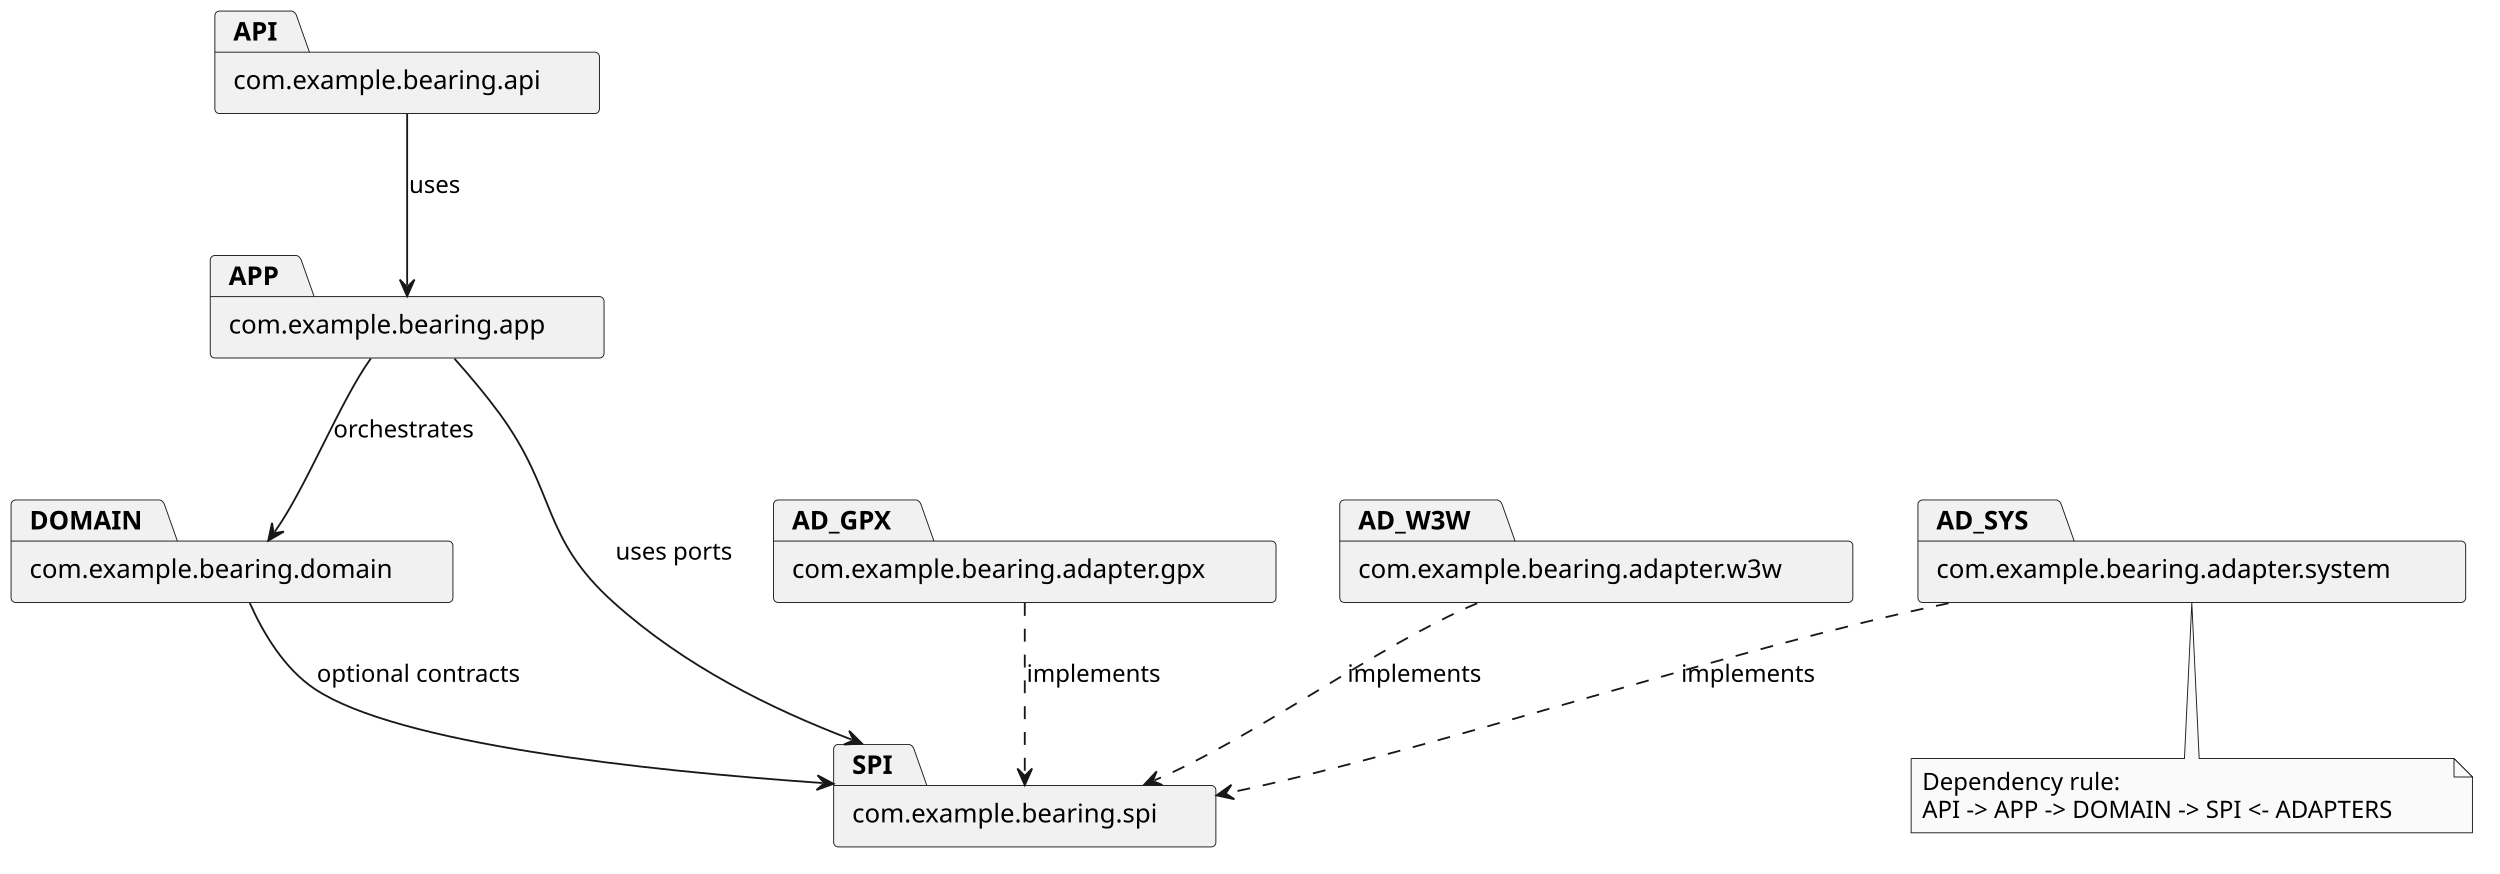
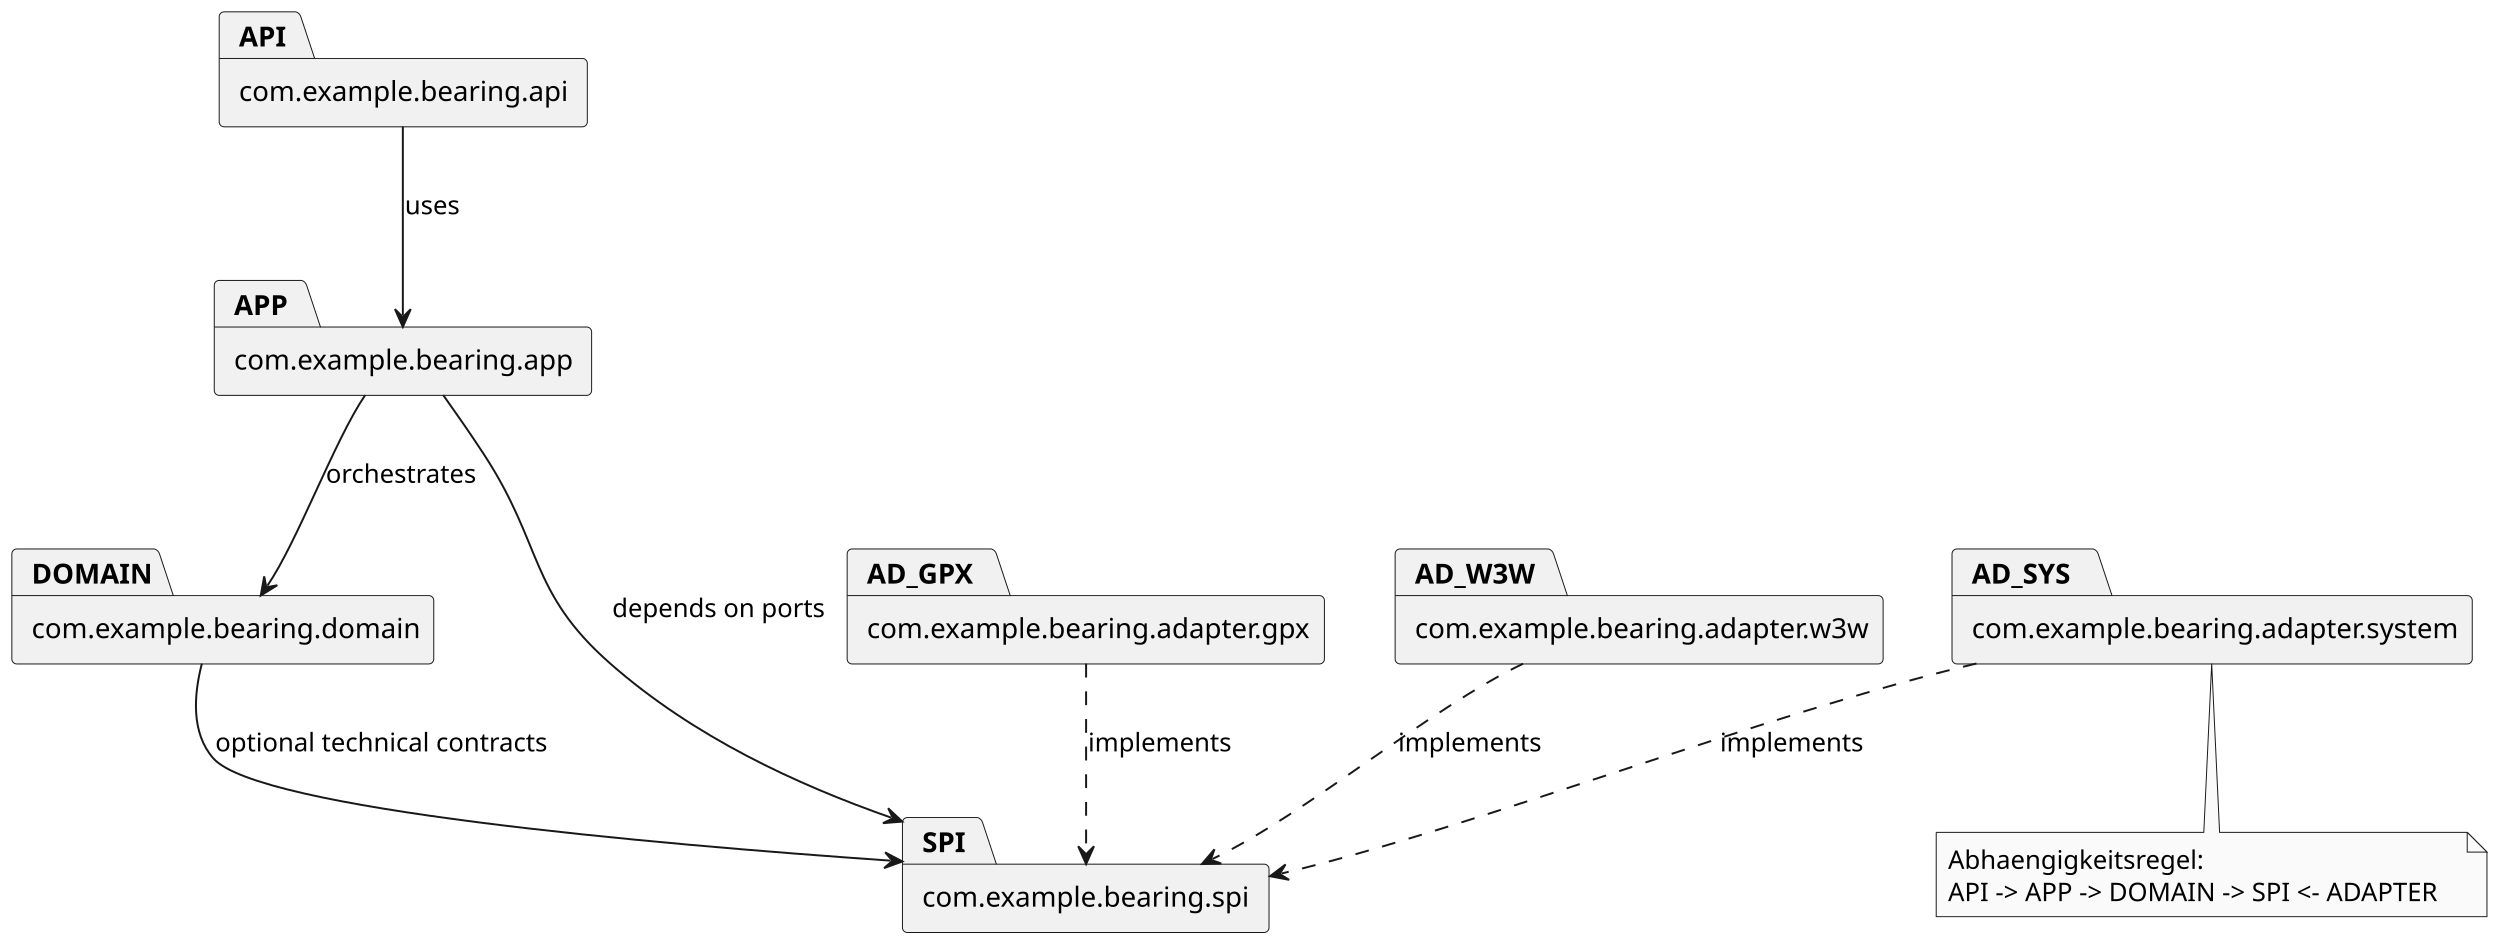
- <svg xmlns="http://www.w3.org/2000/svg" contentStyleType="text/css" data-diagram-type="DESCRIPTION" height="474px" preserveAspectRatio="none" style="width:1356px;height:474px;background:#FFFFFF;" version="1.1" viewBox="0 0 1356 474" width="1356px" zoomAndPan="magnify">
+ <svg xmlns="http://www.w3.org/2000/svg" contentStyleType="text/css" height="479px" preserveAspectRatio="none" style="width:1266px;height:479px;background:#FFFFFF;" version="1.1" viewBox="0 0 1266 479" width="1266px" zoomAndPan="magnify">
  <defs />
  <g>
-     <g class="entity" data-qualified-name="API" data-source-line="5" id="ent0002">
-       <path d="M119.04,6 L158.345,6 A3.75,3.75 0 0 1 160.845,8.5 L167.845,28.297 L322.636,28.297 A2.5,2.5 0 0 1 325.136,30.797 L325.136,59.094 A2.5,2.5 0 0 1 322.636,61.594 L119.04,61.594 A2.5,2.5 0 0 1 116.54,59.094 L116.54,8.5 A2.5,2.5 0 0 1 119.04,6" fill="#F1F1F1" style="stroke:#181818;stroke-width:0.5;" />
-       <line style="stroke:#181818;stroke-width:0.5;" x1="116.54" x2="167.845" y1="28.297" y2="28.297" />
-       <text fill="#000000" font-family="sans-serif" font-size="14" font-weight="700" lengthAdjust="spacing" textLength="26.305" x="126.54" y="21.995">API</text>
-       <text fill="#000000" font-family="sans-serif" font-size="14" lengthAdjust="spacing" textLength="178.596" x="126.54" y="48.292">com.example.bearing.api</text>
+     <g id="elem_API">
+       <path d="M113.5,6 L149.838,6 A3.75,3.75 0 0 1 152.338,8.5 L159.338,29.609 L294.92,29.609 A2.5,2.5 0 0 1 297.42,32.109 L297.42,61.719 A2.5,2.5 0 0 1 294.92,64.219 L113.5,64.219 A2.5,2.5 0 0 1 111,61.719 L111,8.5 A2.5,2.5 0 0 1 113.5,6 " fill="#F1F1F1" style="stroke:#181818;stroke-width:0.5;" />
+       <line style="stroke:#181818;stroke-width:0.5;" x1="111" x2="159.338" y1="29.609" y2="29.609" />
+       <text fill="#000000" font-family="sans-serif" font-size="14" font-weight="bold" lengthAdjust="spacing" textLength="23.338" x="121" y="23.533">API</text>
+       <text fill="#000000" font-family="sans-serif" font-size="14" lengthAdjust="spacing" textLength="156.42" x="121" y="51.143">com.example.bearing.api</text>
    </g>
-     <g class="entity" data-qualified-name="APP" data-source-line="6" id="ent0003">
-       <path d="M116.54,138.59 L160.896,138.59 A3.75,3.75 0 0 1 163.396,141.09 L170.396,160.887 L325.133,160.887 A2.5,2.5 0 0 1 327.633,163.387 L327.633,191.684 A2.5,2.5 0 0 1 325.133,194.184 L116.54,194.184 A2.5,2.5 0 0 1 114.04,191.684 L114.04,141.09 A2.5,2.5 0 0 1 116.54,138.59" fill="#F1F1F1" style="stroke:#181818;stroke-width:0.5;" />
-       <line style="stroke:#181818;stroke-width:0.5;" x1="114.04" x2="170.396" y1="160.887" y2="160.887" />
-       <text fill="#000000" font-family="sans-serif" font-size="14" font-weight="700" lengthAdjust="spacing" textLength="31.356" x="124.04" y="154.585">APP</text>
-       <text fill="#000000" font-family="sans-serif" font-size="14" lengthAdjust="spacing" textLength="183.593" x="124.04" y="180.882">com.example.bearing.app</text>
+     <g id="elem_APP">
+       <path d="M111,142 L152.786,142 A3.75,3.75 0 0 1 155.286,144.5 L162.286,165.609 L297.096,165.609 A2.5,2.5 0 0 1 299.596,168.109 L299.596,197.719 A2.5,2.5 0 0 1 297.096,200.219 L111,200.219 A2.5,2.5 0 0 1 108.5,197.719 L108.5,144.5 A2.5,2.5 0 0 1 111,142 " fill="#F1F1F1" style="stroke:#181818;stroke-width:0.5;" />
+       <line style="stroke:#181818;stroke-width:0.5;" x1="108.5" x2="162.286" y1="165.609" y2="165.609" />
+       <text fill="#000000" font-family="sans-serif" font-size="14" font-weight="bold" lengthAdjust="spacing" textLength="28.786" x="118.5" y="159.533">APP</text>
+       <text fill="#000000" font-family="sans-serif" font-size="14" lengthAdjust="spacing" textLength="161.096" x="118.5" y="187.143">com.example.bearing.app</text>
    </g>
-     <g class="entity" data-qualified-name="DOMAIN" data-source-line="7" id="ent0004">
-       <path d="M8.5,271.18 L86.715,271.18 A3.75,3.75 0 0 1 89.215,273.68 L96.215,293.477 L243.172,293.477 A2.5,2.5 0 0 1 245.672,295.977 L245.672,324.274 A2.5,2.5 0 0 1 243.172,326.774 L8.5,326.774 A2.5,2.5 0 0 1 6,324.274 L6,273.68 A2.5,2.5 0 0 1 8.5,271.18" fill="#F1F1F1" style="stroke:#181818;stroke-width:0.5;" />
-       <line style="stroke:#181818;stroke-width:0.5;" x1="6" x2="96.215" y1="293.477" y2="293.477" />
-       <text fill="#000000" font-family="sans-serif" font-size="14" font-weight="700" lengthAdjust="spacing" textLength="65.215" x="16" y="287.175">DOMAIN</text>
-       <text fill="#000000" font-family="sans-serif" font-size="14" lengthAdjust="spacing" textLength="209.672" x="16" y="313.472">com.example.bearing.domain</text>
+     <g id="elem_DOMAIN">
+       <path d="M8.5,278 L78.272,278 A3.75,3.75 0 0 1 80.772,280.5 L87.772,301.609 L217.154,301.609 A2.5,2.5 0 0 1 219.654,304.109 L219.654,333.719 A2.5,2.5 0 0 1 217.154,336.219 L8.5,336.219 A2.5,2.5 0 0 1 6,333.719 L6,280.5 A2.5,2.5 0 0 1 8.5,278 " fill="#F1F1F1" style="stroke:#181818;stroke-width:0.5;" />
+       <line style="stroke:#181818;stroke-width:0.5;" x1="6" x2="87.772" y1="301.609" y2="301.609" />
+       <text fill="#000000" font-family="sans-serif" font-size="14" font-weight="bold" lengthAdjust="spacing" textLength="56.773" x="16" y="295.533">DOMAIN</text>
+       <text fill="#000000" font-family="sans-serif" font-size="14" lengthAdjust="spacing" textLength="183.654" x="16" y="323.143">com.example.bearing.domain</text>
    </g>
-     <g class="entity" data-qualified-name="SPI" data-source-line="8" id="ent0005">
-       <path d="M454.68,403.78 L493.233,403.78 A3.75,3.75 0 0 1 495.733,406.28 L502.733,426.077 L656.99,426.077 A2.5,2.5 0 0 1 659.49,428.577 L659.49,456.874 A2.5,2.5 0 0 1 656.99,459.374 L454.68,459.374 A2.5,2.5 0 0 1 452.18,456.874 L452.18,406.28 A2.5,2.5 0 0 1 454.68,403.78" fill="#F1F1F1" style="stroke:#181818;stroke-width:0.5;" />
-       <line style="stroke:#181818;stroke-width:0.5;" x1="452.18" x2="502.733" y1="426.077" y2="426.077" />
-       <text fill="#000000" font-family="sans-serif" font-size="14" font-weight="700" lengthAdjust="spacing" textLength="25.553" x="462.18" y="419.775">SPI</text>
-       <text fill="#000000" font-family="sans-serif" font-size="14" lengthAdjust="spacing" textLength="177.31" x="462.18" y="446.072">com.example.bearing.spi</text>
+     <g id="elem_SPI">
+       <path d="M459.5,414 L495.065,414 A3.75,3.75 0 0 1 497.565,416.5 L504.565,437.609 L640.134,437.609 A2.5,2.5 0 0 1 642.634,440.109 L642.634,469.719 A2.5,2.5 0 0 1 640.134,472.219 L459.5,472.219 A2.5,2.5 0 0 1 457,469.719 L457,416.5 A2.5,2.5 0 0 1 459.5,414 " fill="#F1F1F1" style="stroke:#181818;stroke-width:0.5;" />
+       <line style="stroke:#181818;stroke-width:0.5;" x1="457" x2="504.565" y1="437.609" y2="437.609" />
+       <text fill="#000000" font-family="sans-serif" font-size="14" font-weight="bold" lengthAdjust="spacing" textLength="22.565" x="467" y="431.533">SPI</text>
+       <text fill="#000000" font-family="sans-serif" font-size="14" lengthAdjust="spacing" textLength="155.634" x="467" y="459.143">com.example.bearing.spi</text>
    </g>
-     <g class="entity" data-qualified-name="AD_GPX" data-source-line="9" id="ent0006">
-       <path d="M422.07,271.18 L497.072,271.18 A3.75,3.75 0 0 1 499.572,273.68 L506.572,293.477 L689.609,293.477 A2.5,2.5 0 0 1 692.109,295.977 L692.109,324.274 A2.5,2.5 0 0 1 689.609,326.774 L422.07,326.774 A2.5,2.5 0 0 1 419.57,324.274 L419.57,273.68 A2.5,2.5 0 0 1 422.07,271.18" fill="#F1F1F1" style="stroke:#181818;stroke-width:0.5;" />
-       <line style="stroke:#181818;stroke-width:0.5;" x1="419.57" x2="506.572" y1="293.477" y2="293.477" />
-       <text fill="#000000" font-family="sans-serif" font-size="14" font-weight="700" lengthAdjust="spacing" textLength="62.002" x="429.57" y="287.175">AD_GPX</text>
-       <text fill="#000000" font-family="sans-serif" font-size="14" lengthAdjust="spacing" textLength="242.539" x="429.57" y="313.472">com.example.bearing.adapter.gpx</text>
+     <g id="elem_AD_GPX">
+       <path d="M431.5,278 L502.072,278 A3.75,3.75 0 0 1 504.572,280.5 L511.572,301.609 L668.182,301.609 A2.5,2.5 0 0 1 670.682,304.109 L670.682,333.719 A2.5,2.5 0 0 1 668.182,336.219 L431.5,336.219 A2.5,2.5 0 0 1 429,333.719 L429,280.5 A2.5,2.5 0 0 1 431.5,278 " fill="#F1F1F1" style="stroke:#181818;stroke-width:0.5;" />
+       <line style="stroke:#181818;stroke-width:0.5;" x1="429" x2="511.572" y1="301.609" y2="301.609" />
+       <text fill="#000000" font-family="sans-serif" font-size="14" font-weight="bold" lengthAdjust="spacing" textLength="57.572" x="439" y="295.533">AD_GPX</text>
+       <text fill="#000000" font-family="sans-serif" font-size="14" lengthAdjust="spacing" textLength="211.682" x="439" y="323.143">com.example.bearing.adapter.gpx</text>
    </g>
-     <g class="entity" data-qualified-name="AD_W3W" data-source-line="10" id="ent0007">
-       <path d="M729.19,271.18 L812.272,271.18 A3.75,3.75 0 0 1 814.772,273.68 L821.772,293.477 L1002.478,293.477 A2.5,2.5 0 0 1 1004.978,295.977 L1004.978,324.274 A2.5,2.5 0 0 1 1002.478,326.774 L729.19,326.774 A2.5,2.5 0 0 1 726.69,324.274 L726.69,273.68 A2.5,2.5 0 0 1 729.19,271.18" fill="#F1F1F1" style="stroke:#181818;stroke-width:0.5;" />
-       <line style="stroke:#181818;stroke-width:0.5;" x1="726.69" x2="821.772" y1="293.477" y2="293.477" />
-       <text fill="#000000" font-family="sans-serif" font-size="14" font-weight="700" lengthAdjust="spacing" textLength="70.082" x="736.69" y="287.175">AD_W3W</text>
-       <text fill="#000000" font-family="sans-serif" font-size="14" lengthAdjust="spacing" textLength="248.288" x="736.69" y="313.472">com.example.bearing.adapter.w3w</text>
+     <g id="elem_AD_W3W">
+       <path d="M709,278 L784.221,278 A3.75,3.75 0 0 1 786.721,280.5 L793.721,301.609 L951.116,301.609 A2.5,2.5 0 0 1 953.616,304.109 L953.616,333.719 A2.5,2.5 0 0 1 951.116,336.219 L709,336.219 A2.5,2.5 0 0 1 706.5,333.719 L706.5,280.5 A2.5,2.5 0 0 1 709,278 " fill="#F1F1F1" style="stroke:#181818;stroke-width:0.5;" />
+       <line style="stroke:#181818;stroke-width:0.5;" x1="706.5" x2="793.721" y1="301.609" y2="301.609" />
+       <text fill="#000000" font-family="sans-serif" font-size="14" font-weight="bold" lengthAdjust="spacing" textLength="62.221" x="716.5" y="295.533">AD_W3W</text>
+       <text fill="#000000" font-family="sans-serif" font-size="14" lengthAdjust="spacing" textLength="217.116" x="716.5" y="323.143">com.example.bearing.adapter.w3w</text>
    </g>
-     <g class="entity" data-qualified-name="AD_SYS" data-source-line="11" id="ent0008">
-       <path d="M1042.79,271.18 L1115.55,271.18 A3.75,3.75 0 0 1 1118.05,273.68 L1125.05,293.477 L1334.884,293.477 A2.5,2.5 0 0 1 1337.384,295.977 L1337.384,324.274 A2.5,2.5 0 0 1 1334.884,326.774 L1042.79,326.774 A2.5,2.5 0 0 1 1040.29,324.274 L1040.29,273.68 A2.5,2.5 0 0 1 1042.79,271.18" fill="#F1F1F1" style="stroke:#181818;stroke-width:0.5;" />
-       <line style="stroke:#181818;stroke-width:0.5;" x1="1040.29" x2="1125.05" y1="293.477" y2="293.477" />
-       <text fill="#000000" font-family="sans-serif" font-size="14" font-weight="700" lengthAdjust="spacing" textLength="59.76" x="1050.29" y="287.175">AD_SYS</text>
-       <text fill="#000000" font-family="sans-serif" font-size="14" lengthAdjust="spacing" textLength="267.094" x="1050.29" y="313.472">com.example.bearing.adapter.system</text>
+     <g id="elem_AD_SYS">
+       <path d="M991,278 L1060.021,278 A3.75,3.75 0 0 1 1062.521,280.5 L1069.521,301.609 L1249.447,301.609 A2.5,2.5 0 0 1 1251.947,304.109 L1251.947,333.719 A2.5,2.5 0 0 1 1249.447,336.219 L991,336.219 A2.5,2.5 0 0 1 988.5,333.719 L988.5,280.5 A2.5,2.5 0 0 1 991,278 " fill="#F1F1F1" style="stroke:#181818;stroke-width:0.5;" />
+       <line style="stroke:#181818;stroke-width:0.5;" x1="988.5" x2="1069.521" y1="301.609" y2="301.609" />
+       <text fill="#000000" font-family="sans-serif" font-size="14" font-weight="bold" lengthAdjust="spacing" textLength="56.02" x="998.5" y="295.533">AD_SYS</text>
+       <text fill="#000000" font-family="sans-serif" font-size="14" lengthAdjust="spacing" textLength="233.447" x="998.5" y="323.143">com.example.bearing.adapter.system</text>
    </g>
-     <g class="entity" data-qualified-name="GMN16" data-source-line="23" id="ent0017">
-       <path d="M1036.61,411.44 L1036.61,451.706 A0,0 0 0 0 1036.61,451.706 L1341.052,451.706 A0,0 0 0 0 1341.052,451.706 L1341.052,421.44 L1331.052,411.44 L1192.84,411.44 L1188.84,327.04 L1184.84,411.44 L1036.61,411.44 A0,0 0 0 0 1036.61,411.44" fill="#FAFAFA" style="stroke:#181818;stroke-width:0.5;" />
-       <path d="M1331.052,411.44 L1331.052,421.44 L1341.052,421.44 L1331.052,411.44" fill="#FAFAFA" style="stroke:#181818;stroke-width:0.5;" />
-       <text fill="#000000" font-family="sans-serif" font-size="13" lengthAdjust="spacing" textLength="115.534" x="1042.61" y="428.507">Dependency rule:</text>
-       <text fill="#000000" font-family="sans-serif" font-size="13" lengthAdjust="spacing" textLength="283.442" x="1042.61" y="443.64">API -&gt; APP -&gt; DOMAIN -&gt; SPI &lt;- ADAPTERS</text>
+     <g id="elem_GMN16">
+       <path d="M980.5,421.5 L980.5,464.203 A0,0 0 0 0 980.5,464.203 L1259.399,464.203 A0,0 0 0 0 1259.399,464.203 L1259.399,431.5 L1249.399,421.5 L1124,421.5 L1120,336.09 L1116,421.5 L980.5,421.5 A0,0 0 0 0 980.5,421.5 " fill="#FAFAFA" style="stroke:#181818;stroke-width:0.5;" />
+       <path d="M1249.399,421.5 L1249.399,431.5 L1259.399,431.5 L1249.399,421.5 " fill="#FAFAFA" style="stroke:#181818;stroke-width:0.5;" />
+       <text fill="#000000" font-family="sans-serif" font-size="13" lengthAdjust="spacing" textLength="121.418" x="986.5" y="439.995">Abhaengigkeitsregel:</text>
+       <text fill="#000000" font-family="sans-serif" font-size="13" lengthAdjust="spacing" textLength="257.899" x="986.5" y="456.347">API -&gt; APP -&gt; DOMAIN -&gt; SPI &lt;- ADAPTER</text>
    </g>
-     <g class="link" data-entity-1="ent0002" data-entity-2="ent0003" data-link-type="dependency" data-source-line="13" id="lnk9">
-       <path d="M220.84,61.85 C220.84,84.26 220.84,132.257 220.84,154.657" fill="none" id="API-to-APP" style="stroke:#181818;stroke-width:1;" />
-       <polygon fill="#181818" points="220.84,160.657,224.84,151.657,220.84,155.657,216.84,151.657,220.84,160.657" style="stroke:#181818;stroke-width:1;" />
-       <text fill="#000000" font-family="sans-serif" font-size="13" lengthAdjust="spacing" textLength="29.783" x="221.84" y="104.657">uses</text>
+     <g id="link_API_APP">
+       <path d="M204,64.09 C204,86.96 204,136.699 204,159.559 " fill="none" id="API-to-APP" style="stroke:#181818;stroke-width:1.0;" />
+       <polygon fill="#181818" points="204,165.559,208,156.559,204,160.559,200,156.559,204,165.559" style="stroke:#181818;stroke-width:1.0;" />
+       <text fill="#000000" font-family="sans-serif" font-size="13" lengthAdjust="spacing" textLength="27.46" x="205" y="108.495">uses</text>
    </g>
-     <g class="link" data-entity-1="ent0003" data-entity-2="ent0004" data-link-type="dependency" data-source-line="14" id="lnk10">
-       <path d="M201.15,194.44 C184.85,216.86 165.32,265.995 149.02,288.395" fill="none" id="APP-to-DOMAIN" style="stroke:#181818;stroke-width:1;" />
-       <polygon fill="#181818" points="145.49,293.247,154.02,288.323,148.432,289.204,147.551,283.616,145.49,293.247" style="stroke:#181818;stroke-width:1;" />
-       <text fill="#000000" font-family="sans-serif" font-size="13" lengthAdjust="spacing" textLength="81.732" x="180.84" y="237.247">orchestrates</text>
+     <g id="link_APP_DOMAIN">
+       <path d="M184.92,200.09 C169.39,222.96 150.952,273.736 135.422,296.596 " fill="none" id="APP-to-DOMAIN" style="stroke:#181818;stroke-width:1.0;" />
+       <polygon fill="#181818" points="132.05,301.559,140.416,296.363,134.86,297.423,133.799,291.867,132.05,301.559" style="stroke:#181818;stroke-width:1.0;" />
+       <text fill="#000000" font-family="sans-serif" font-size="13" lengthAdjust="spacing" textLength="71.532" x="165" y="244.495">orchestrates</text>
    </g>
-     <g class="link" data-entity-1="ent0003" data-entity-2="ent0005" data-link-type="dependency" data-source-line="15" id="lnk11">
-       <path d="M246.53,194.58 C254.67,203.7 263.46,214.12 270.84,224.18 C302.34,267.15 293.19,291.19 332.84,326.78 C371.37,361.36 417.825,384.329 461.945,401.179" fill="none" id="APP-to-SPI" style="stroke:#181818;stroke-width:1;" />
-       <polygon fill="#181818" points="467.55,403.32,460.569,396.372,462.879,401.536,457.715,403.846,467.55,403.32" style="stroke:#181818;stroke-width:1;" />
-       <text fill="#000000" font-family="sans-serif" font-size="13" lengthAdjust="spacing" textLength="67.336" x="333.84" y="303.547">uses ports</text>
+     <g id="link_APP_SPI">
+       <path d="M224.43,200.04 C231.13,209.46 238.52,220.09 245,230 C275.13,276.05 267.66,299.67 309,336 C351.32,373.19 403.089,397.153 451.269,414.063 " fill="none" id="APP-to-SPI" style="stroke:#181818;stroke-width:1.0;" />
+       <polygon fill="#181818" points="456.93,416.05,449.762,409.295,452.212,414.394,447.113,416.844,456.93,416.05" style="stroke:#181818;stroke-width:1.0;" />
+       <text fill="#000000" font-family="sans-serif" font-size="13" lengthAdjust="spacing" textLength="100.464" x="310" y="312.495">depends on ports</text>
    </g>
-     <g class="link" data-entity-1="ent0004" data-entity-2="ent0005" data-link-type="dependency" data-source-line="16" id="lnk12">
-       <path d="M135.49,327.09 C142.7,343.27 154.19,362.76 170.84,373.78 C215.76,403.52 348.175,417.83 446.125,424.71" fill="none" id="DOMAIN-to-SPI" style="stroke:#181818;stroke-width:1;" />
-       <polygon fill="#181818" points="452.11,425.13,443.412,420.509,447.122,424.78,442.852,428.49,452.11,425.13" style="stroke:#181818;stroke-width:1;" />
-       <text fill="#000000" font-family="sans-serif" font-size="13" lengthAdjust="spacing" textLength="117.584" x="171.84" y="369.847">optional contracts</text>
+     <g id="link_DOMAIN_SPI">
+       <path d="M102.22,336.09 C98.11,351.98 96.75,371.18 108,384 C130.63,409.8 328.104,427.273 450.954,435.833 " fill="none" id="DOMAIN-to-SPI" style="stroke:#181818;stroke-width:1.0;" />
+       <polygon fill="#181818" points="456.94,436.25,448.24,431.634,451.952,435.902,447.684,439.615,456.94,436.25" style="stroke:#181818;stroke-width:1.0;" />
+       <text fill="#000000" font-family="sans-serif" font-size="13" lengthAdjust="spacing" textLength="156.812" x="109" y="380.495">optional technical contracts</text>
    </g>
-     <g class="link" data-entity-1="ent0006" data-entity-2="ent0005" data-link-type="dependency" data-source-line="18" id="lnk13">
-       <path d="M555.84,327.04 C555.84,349.45 555.84,397.447 555.84,419.847" fill="none" id="AD_GPX-to-SPI" style="stroke:#181818;stroke-width:1;stroke-dasharray:7,7;" />
-       <polygon fill="#181818" points="555.84,425.847,559.84,416.847,555.84,420.847,551.84,416.847,555.84,425.847" style="stroke:#181818;stroke-width:1;" />
-       <text fill="#000000" font-family="sans-serif" font-size="13" lengthAdjust="spacing" textLength="76.908" x="556.84" y="369.847">implements</text>
+     <g id="link_AD_GPX_SPI">
+       <path d="M550,336.09 C550,358.96 550,408.699 550,431.559 " fill="none" id="AD_GPX-to-SPI" style="stroke:#181818;stroke-width:1.0;stroke-dasharray:7.0,7.0;" />
+       <polygon fill="#181818" points="550,437.559,554,428.559,550,432.559,546,428.559,550,437.559" style="stroke:#181818;stroke-width:1.0;" />
+       <text fill="#000000" font-family="sans-serif" font-size="13" lengthAdjust="spacing" textLength="66.466" x="551" y="380.495">implements</text>
    </g>
-     <g class="link" data-entity-1="ent0007" data-entity-2="ent0005" data-link-type="dependency" data-source-line="19" id="lnk14">
-       <path d="M801.23,327.2 C748.26,349.51 679.179,400.907 626.159,423.247" fill="none" id="AD_W3W-to-SPI" style="stroke:#181818;stroke-width:1;stroke-dasharray:7,7;" />
-       <polygon fill="#181818" points="620.63,425.577,630.477,425.768,625.238,423.635,627.371,418.396,620.63,425.577" style="stroke:#181818;stroke-width:1;" />
-       <text fill="#000000" font-family="sans-serif" font-size="13" lengthAdjust="spacing" textLength="76.908" x="730.84" y="369.847">implements</text>
+     <g id="link_AD_W3W_SPI">
+       <path d="M771.3,336.09 C723.52,358.96 661.802,412.109 614.032,434.969 " fill="none" id="AD_W3W-to-SPI" style="stroke:#181818;stroke-width:1.0;stroke-dasharray:7.0,7.0;" />
+       <polygon fill="#181818" points="608.62,437.559,618.465,437.283,613.13,435.401,615.012,430.066,608.62,437.559" style="stroke:#181818;stroke-width:1.0;" />
+       <text fill="#000000" font-family="sans-serif" font-size="13" lengthAdjust="spacing" textLength="66.466" x="708" y="380.495">implements</text>
    </g>
-     <g class="link" data-entity-1="ent0008" data-entity-2="ent0005" data-link-type="dependency" data-source-line="20" id="lnk15">
-       <path d="M1056.91,327.2 C938.97,351.53 774.346,407.784 665.786,430.184" fill="none" id="AD_SYS-to-SPI" style="stroke:#181818;stroke-width:1;stroke-dasharray:7,7;" />
-       <polygon fill="#181818" points="659.91,431.397,669.533,433.496,664.807,430.387,667.916,425.661,659.91,431.397" style="stroke:#181818;stroke-width:1;" />
-       <text fill="#000000" font-family="sans-serif" font-size="13" lengthAdjust="spacing" textLength="76.908" x="911.84" y="369.847">implements</text>
+     <g id="link_AD_SYS_SPI">
+       <path d="M1000.86,336.01 C894.46,361.02 746.611,419.386 648.991,442.336 " fill="none" id="AD_SYS-to-SPI" style="stroke:#181818;stroke-width:1.0;stroke-dasharray:7.0,7.0;" />
+       <polygon fill="#181818" points="643.15,443.709,652.827,445.543,648.017,442.565,650.996,437.756,643.15,443.709" style="stroke:#181818;stroke-width:1.0;" />
+       <text fill="#000000" font-family="sans-serif" font-size="13" lengthAdjust="spacing" textLength="66.466" x="871" y="380.495">implements</text>
    </g>
  </g>
</svg>
